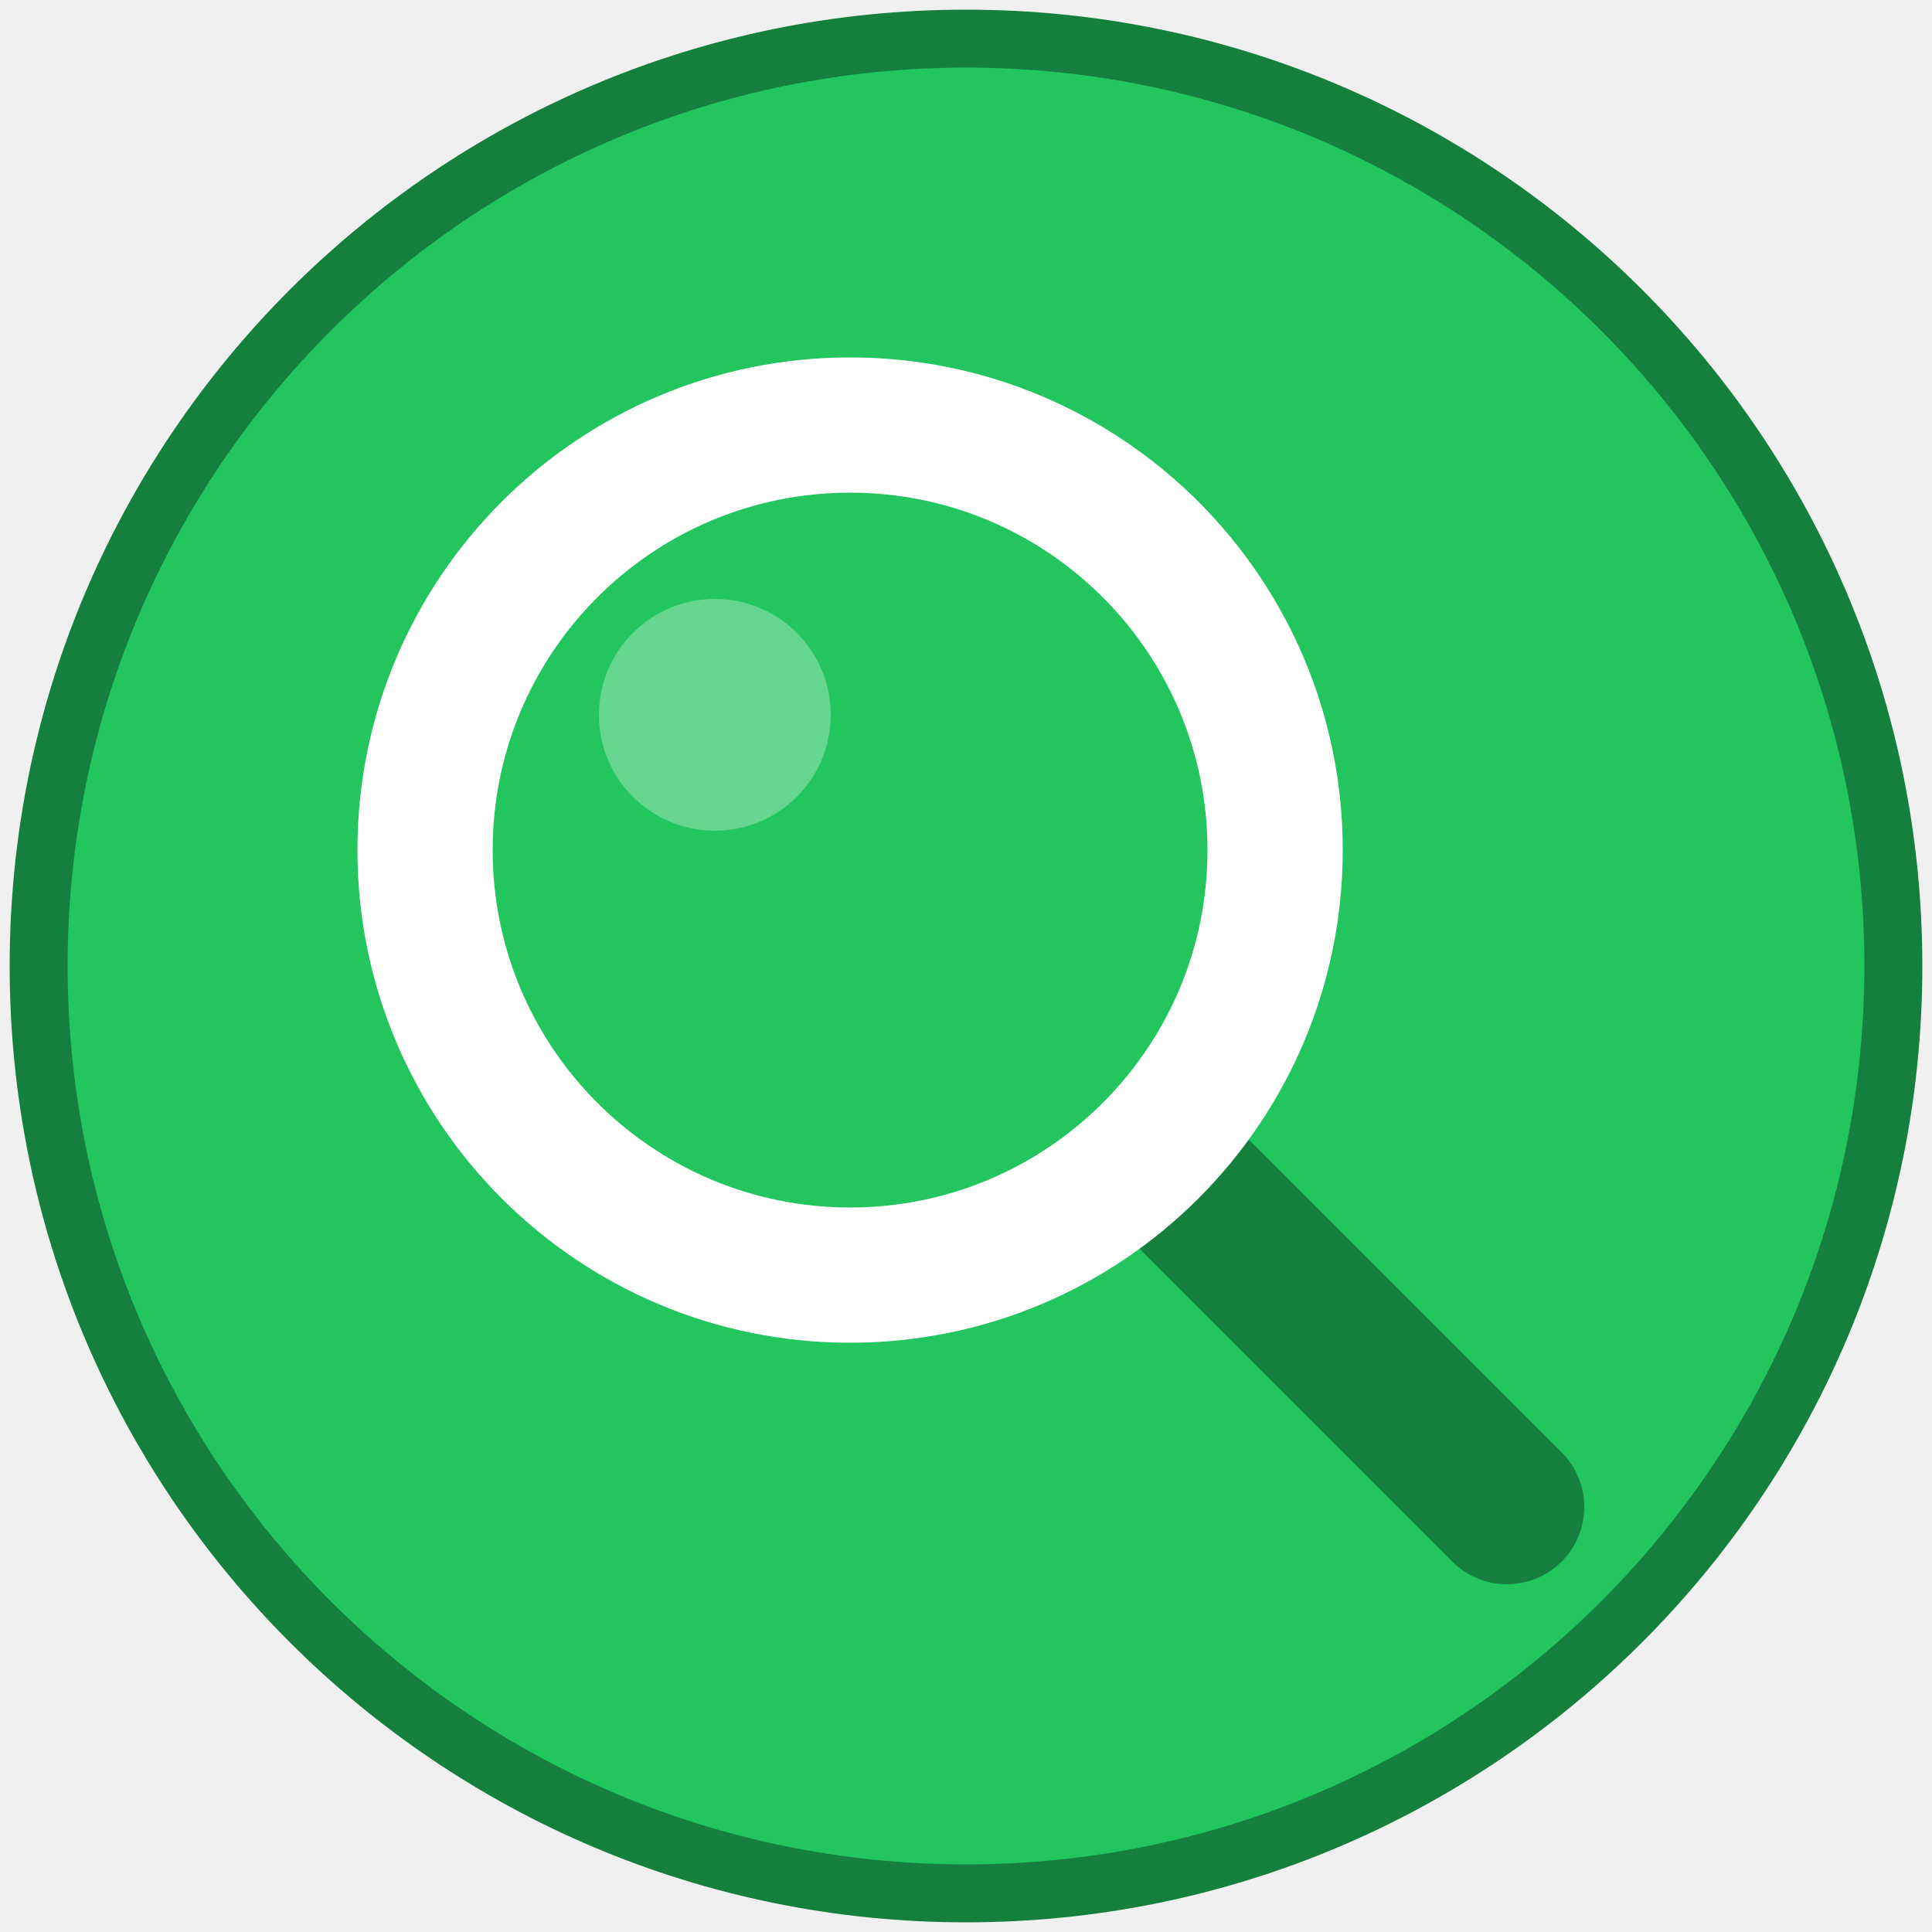
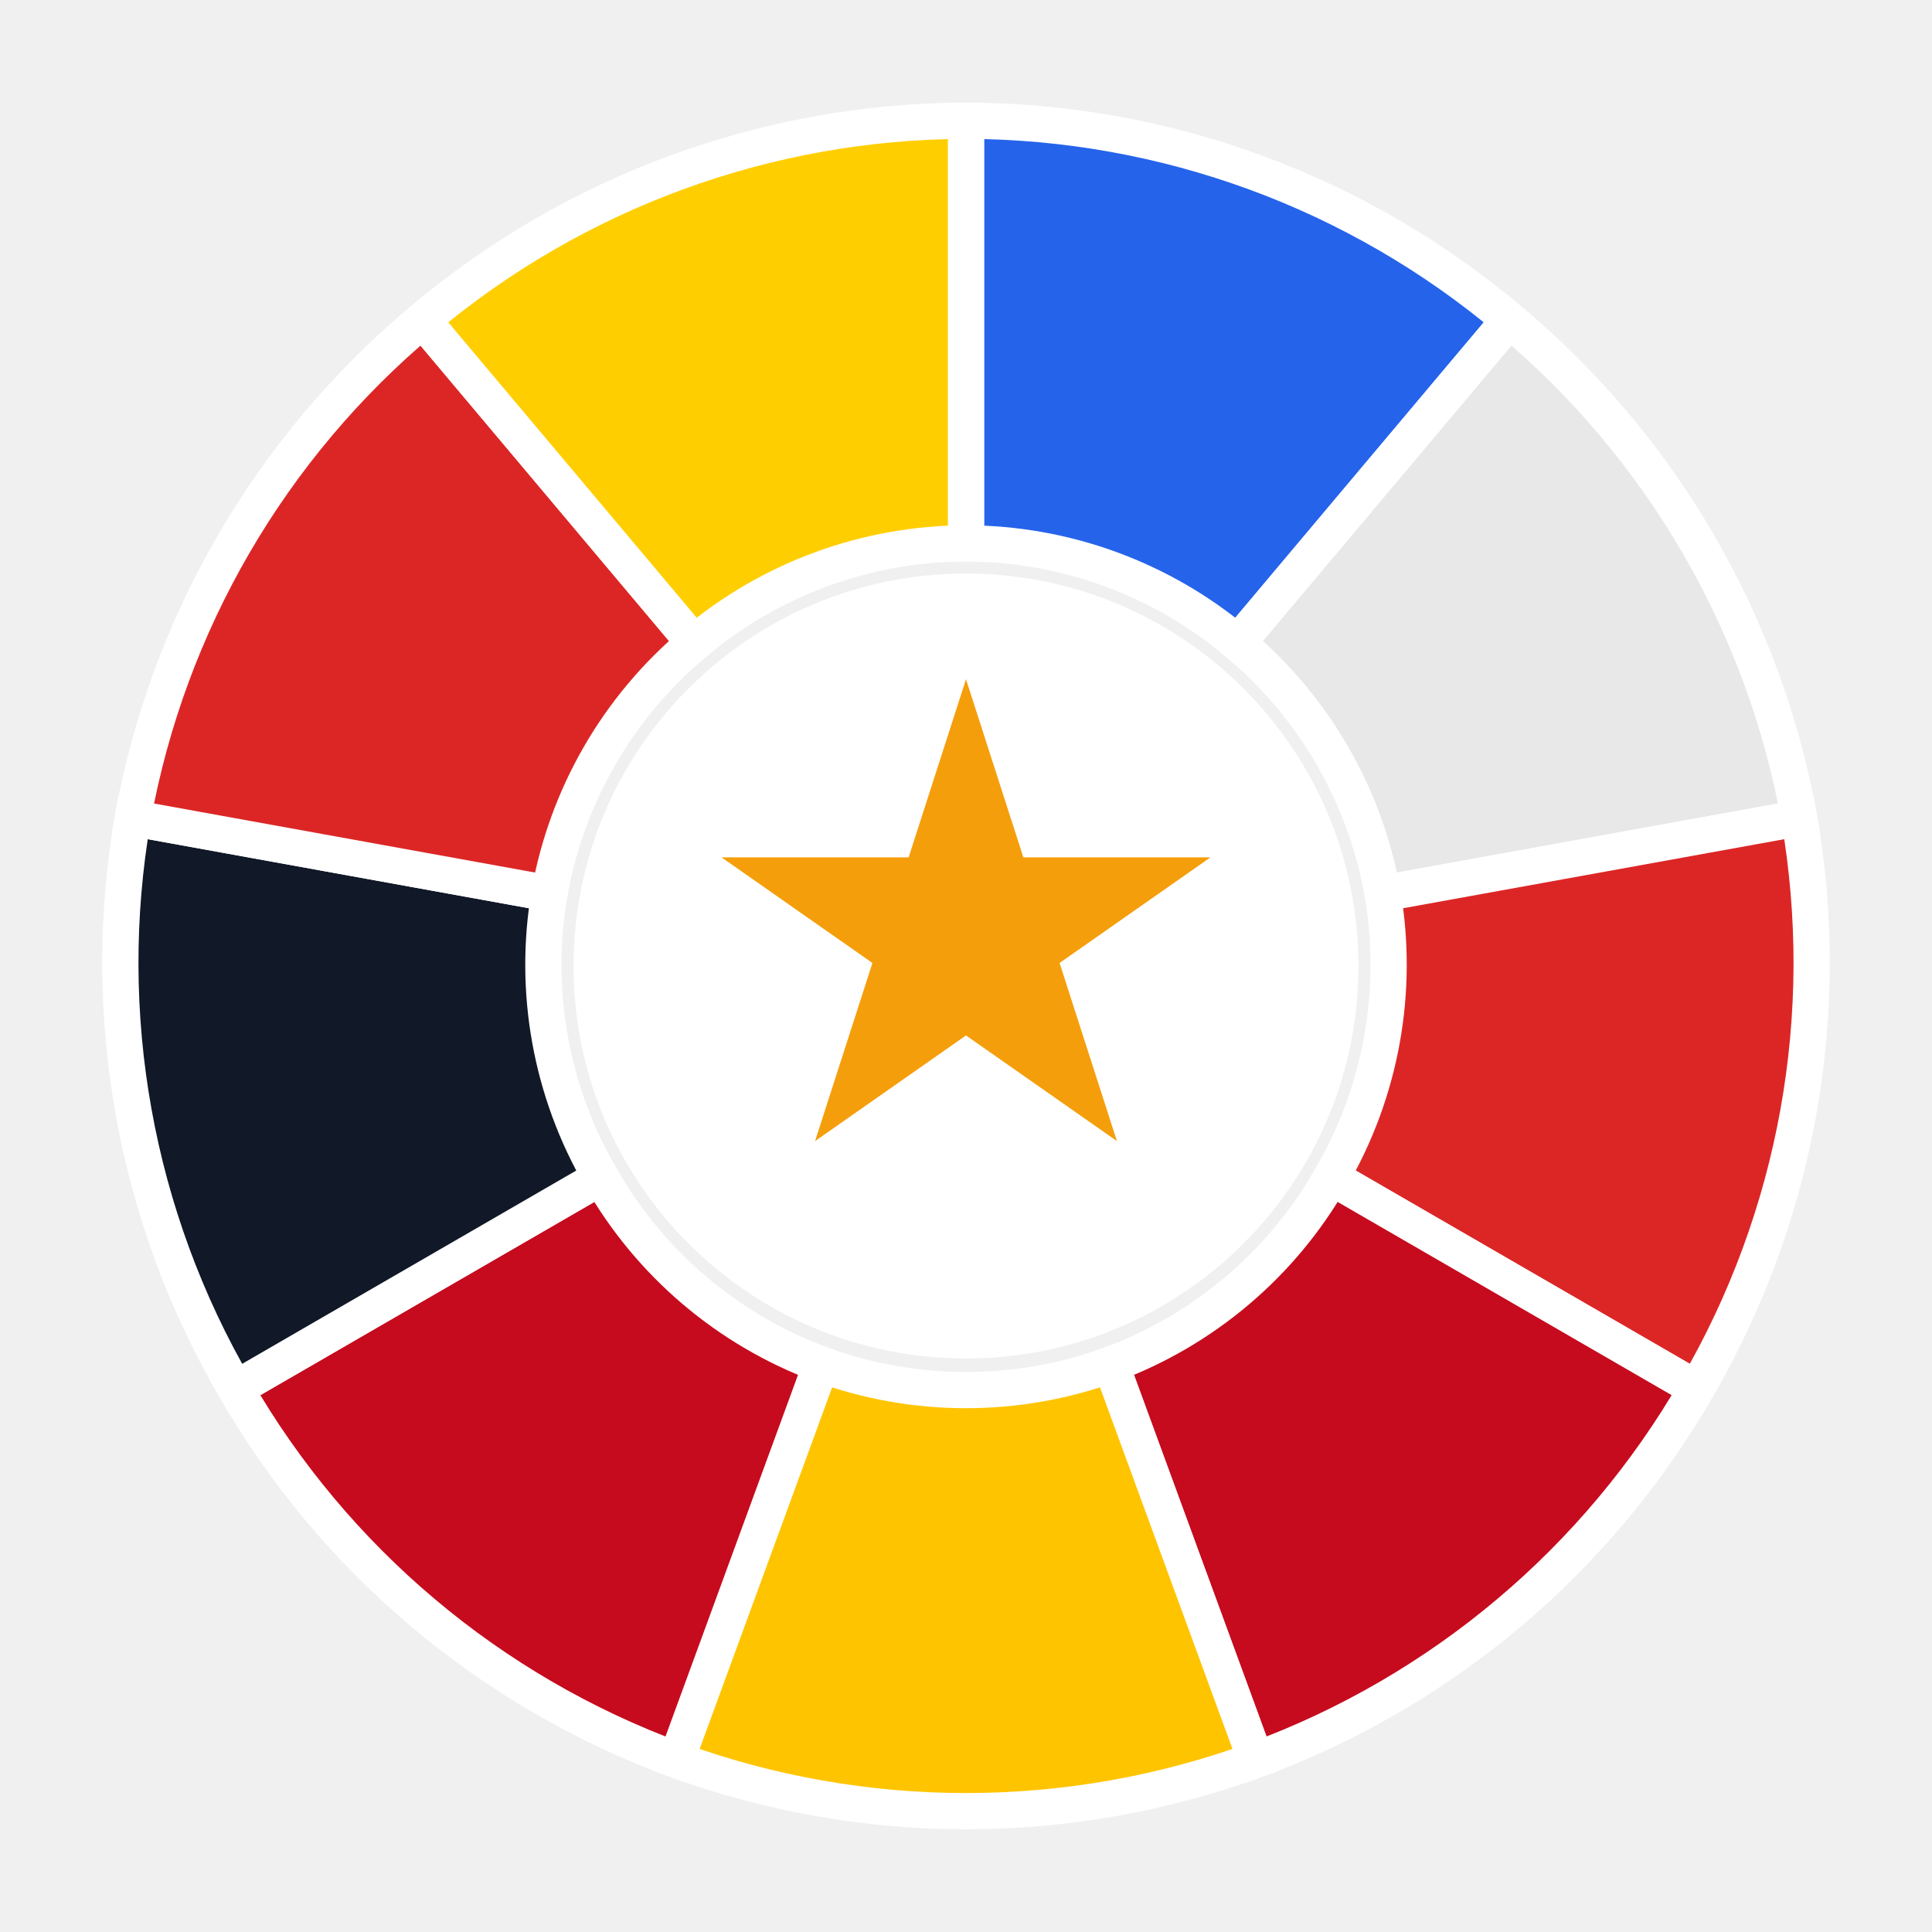
- <svg xmlns="http://www.w3.org/2000/svg" viewBox="0 0 100 100" width="100" height="100">
-   <circle cx="50" cy="50" r="48" fill="#22c55e" stroke="#15803d" stroke-width="3" />
-   <line x1="62" y1="62" x2="78" y2="78" stroke="#15803d" stroke-width="8" stroke-linecap="round" />
-   <circle cx="44" cy="44" r="22" fill="none" stroke="white" stroke-width="7" />
-   <circle cx="37" cy="37" r="6" fill="white" fill-opacity="0.3" />
+ <svg xmlns="http://www.w3.org/2000/svg" viewBox="0 0 64 64" width="64" height="64">
+   <path d="M 32,4 A 28,28 0 0,1 50,10.6 L 41,21.3 A 14,14 0 0,0 32,18 Z" fill="#2563eb" stroke="white" stroke-width="1.2" />
+   <path d="M 50,10.6 A 28,28 0 0,1 59.6,27.1 L 45.8,29.6 A 14,14 0 0,0 41,21.3 Z" fill="#e8e8e8" stroke="white" stroke-width="1.2" />
+   <path d="M 59.6,27.1 A 28,28 0 0,1 56.2,46 L 44.1,39 A 14,14 0 0,0 45.8,29.6 Z" fill="#dc2626" stroke="white" stroke-width="1.2" />
+   <path d="M 56.2,46 A 28,28 0 0,1 41.6,58.3 L 36.8,45.2 A 14,14 0 0,0 44.1,39 Z" fill="#c60b1e" stroke="white" stroke-width="1.2" />
+   <path d="M 41.6,58.3 A 28,28 0 0,1 22.4,58.3 L 27.2,45.2 A 14,14 0 0,0 36.8,45.2 Z" fill="#ffc400" stroke="white" stroke-width="1.2" />
+   <path d="M 22.4,58.3 A 28,28 0 0,1 7.8,46 L 19.9,39 A 14,14 0 0,0 27.2,45.2 Z" fill="#c60b1e" stroke="white" stroke-width="1.2" />
+   <path d="M 7.8,46 A 28,28 0 0,1 4.4,27.1 L 18.2,29.6 A 14,14 0 0,0 19.9,39 Z" fill="#111827" stroke="white" stroke-width="1.2" />
+   <path d="M 4.4,27.1 A 28,28 0 0,1 14,10.6 L 23,21.3 A 14,14 0 0,0 18.2,29.6 Z" fill="#dc2626" stroke="white" stroke-width="1.2" />
+   <path d="M 14,10.6 A 28,28 0 0,1 32,4 L 32,18 A 14,14 0 0,0 23,21.3 Z" fill="#FFCE00" stroke="white" stroke-width="1.2" />
+   <circle cx="32" cy="32" r="13" fill="white" />
+   <polygon points="32,22.5 33.9,28.4 40.1,28.4 35.1,31.9 37,37.8 32,34.3 27,37.8 28.9,31.9 23.9,28.4 30.1,28.4" fill="#f59e0b" />
</svg>
